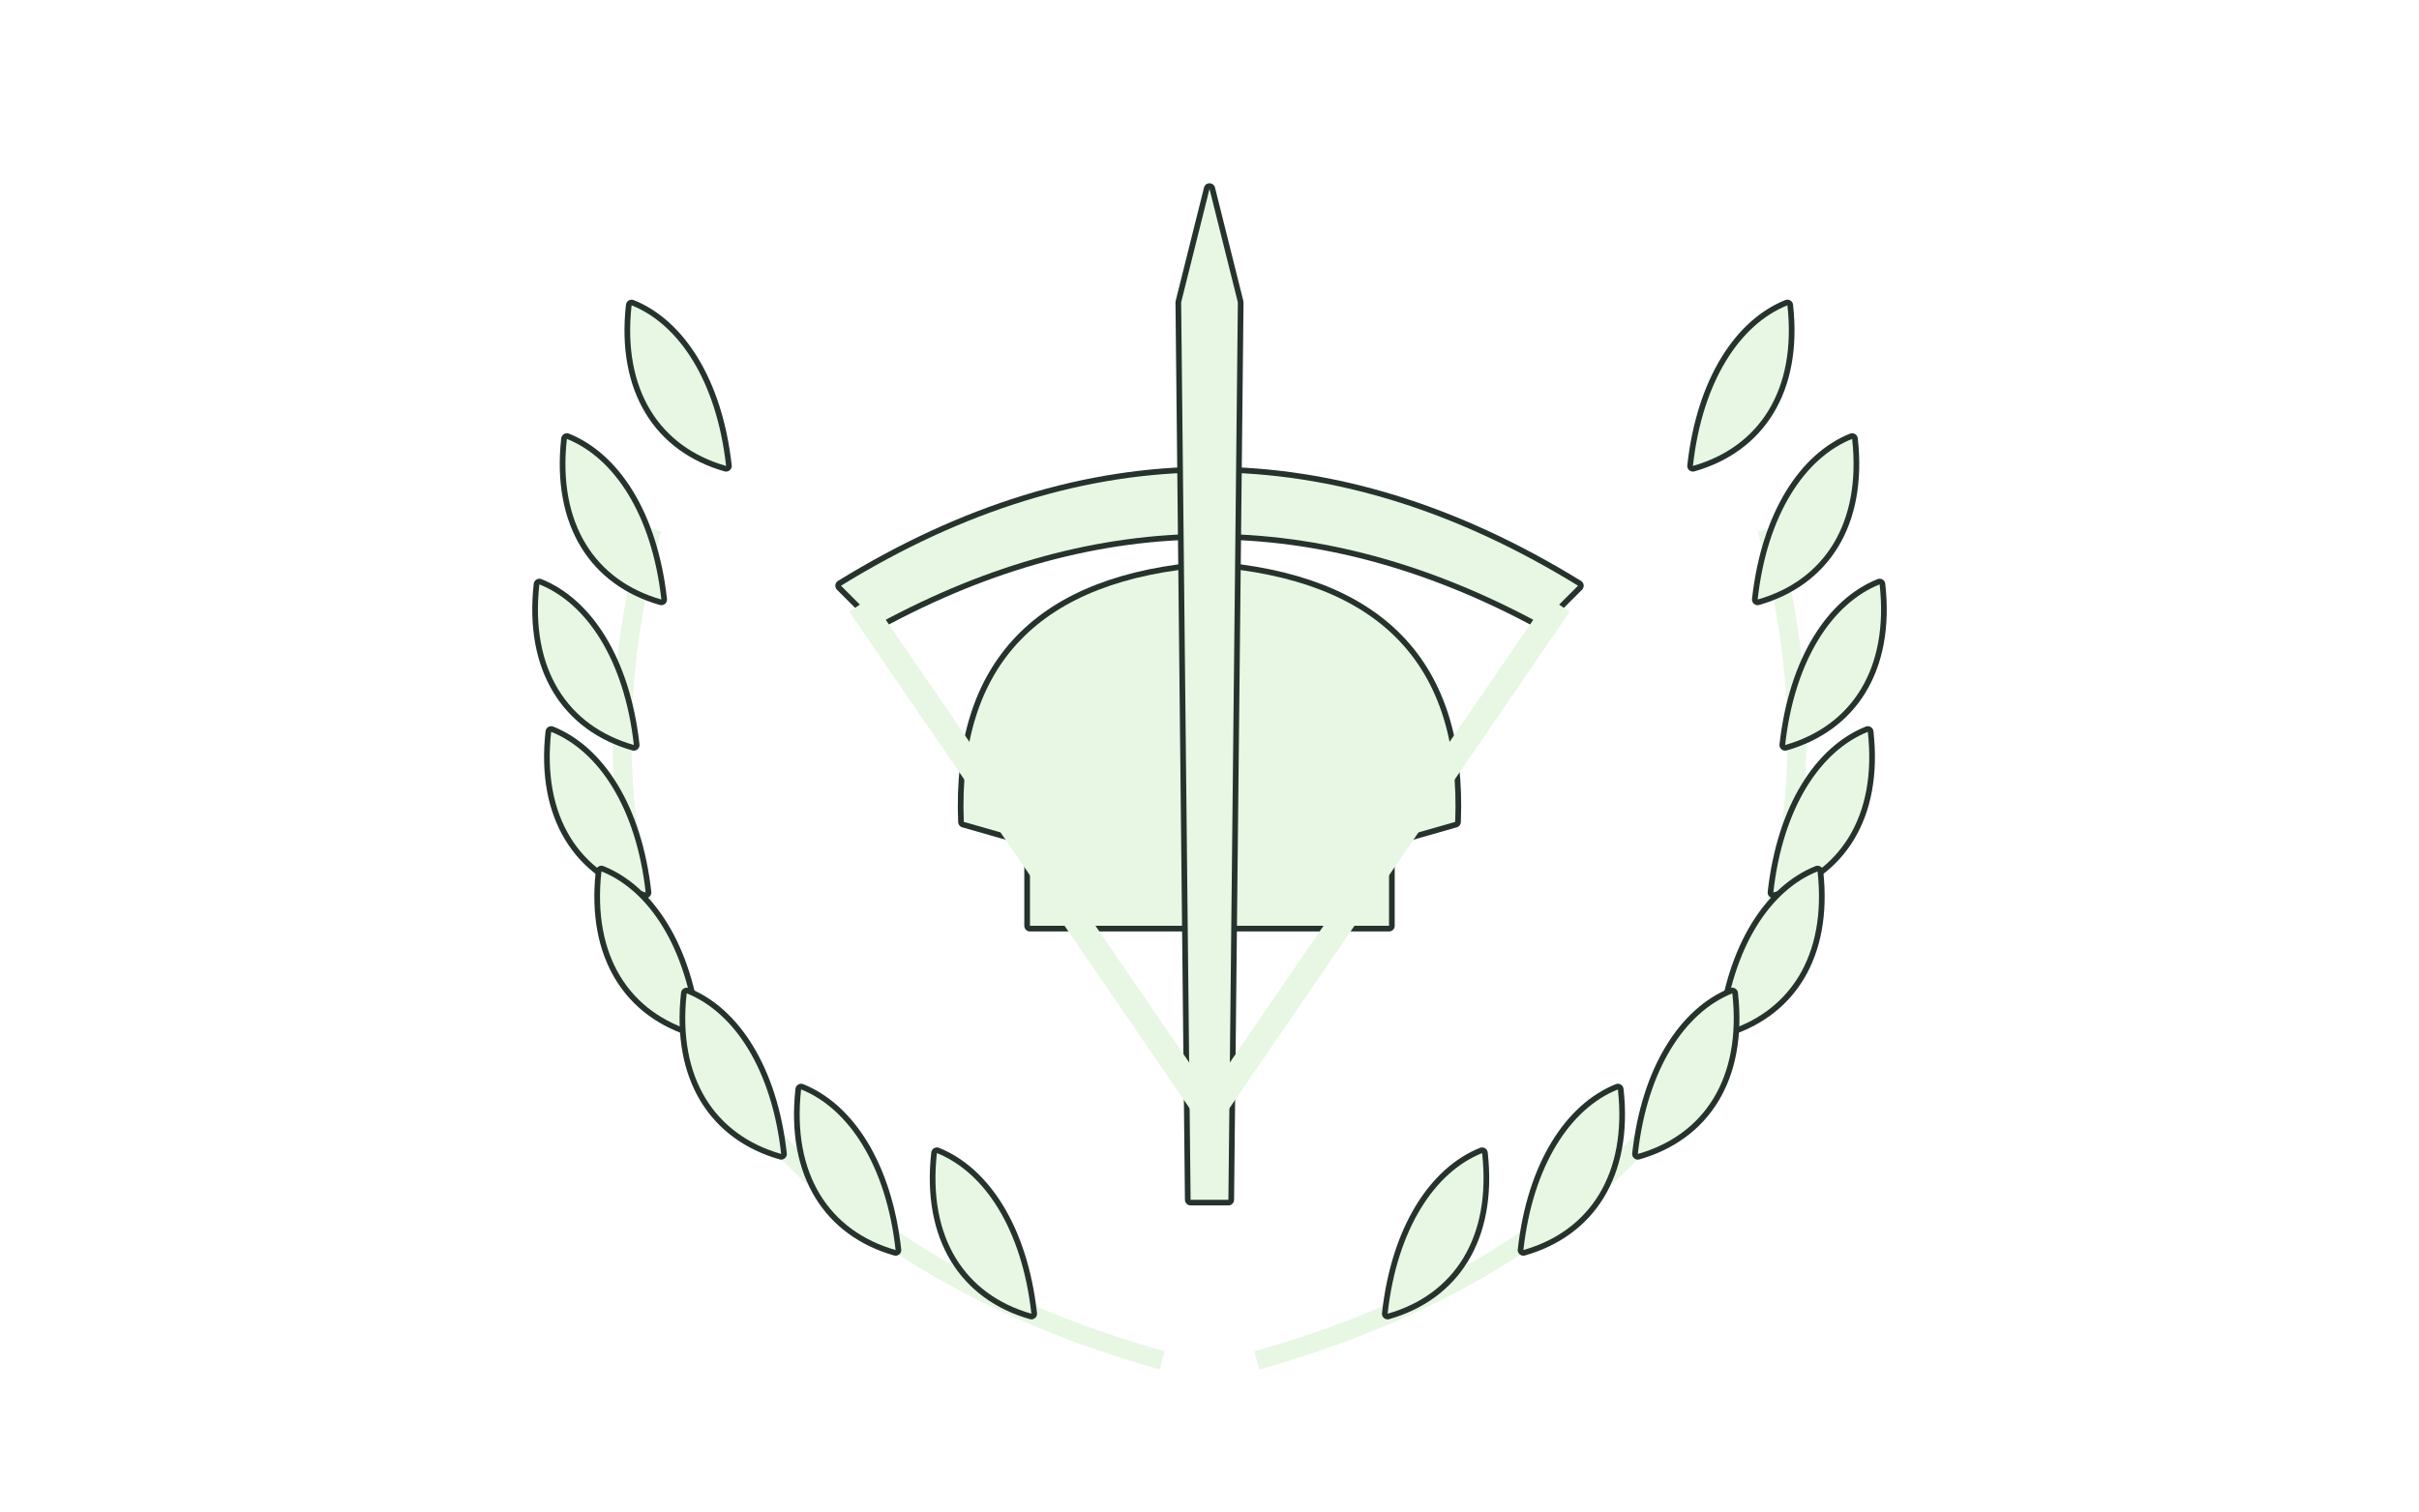
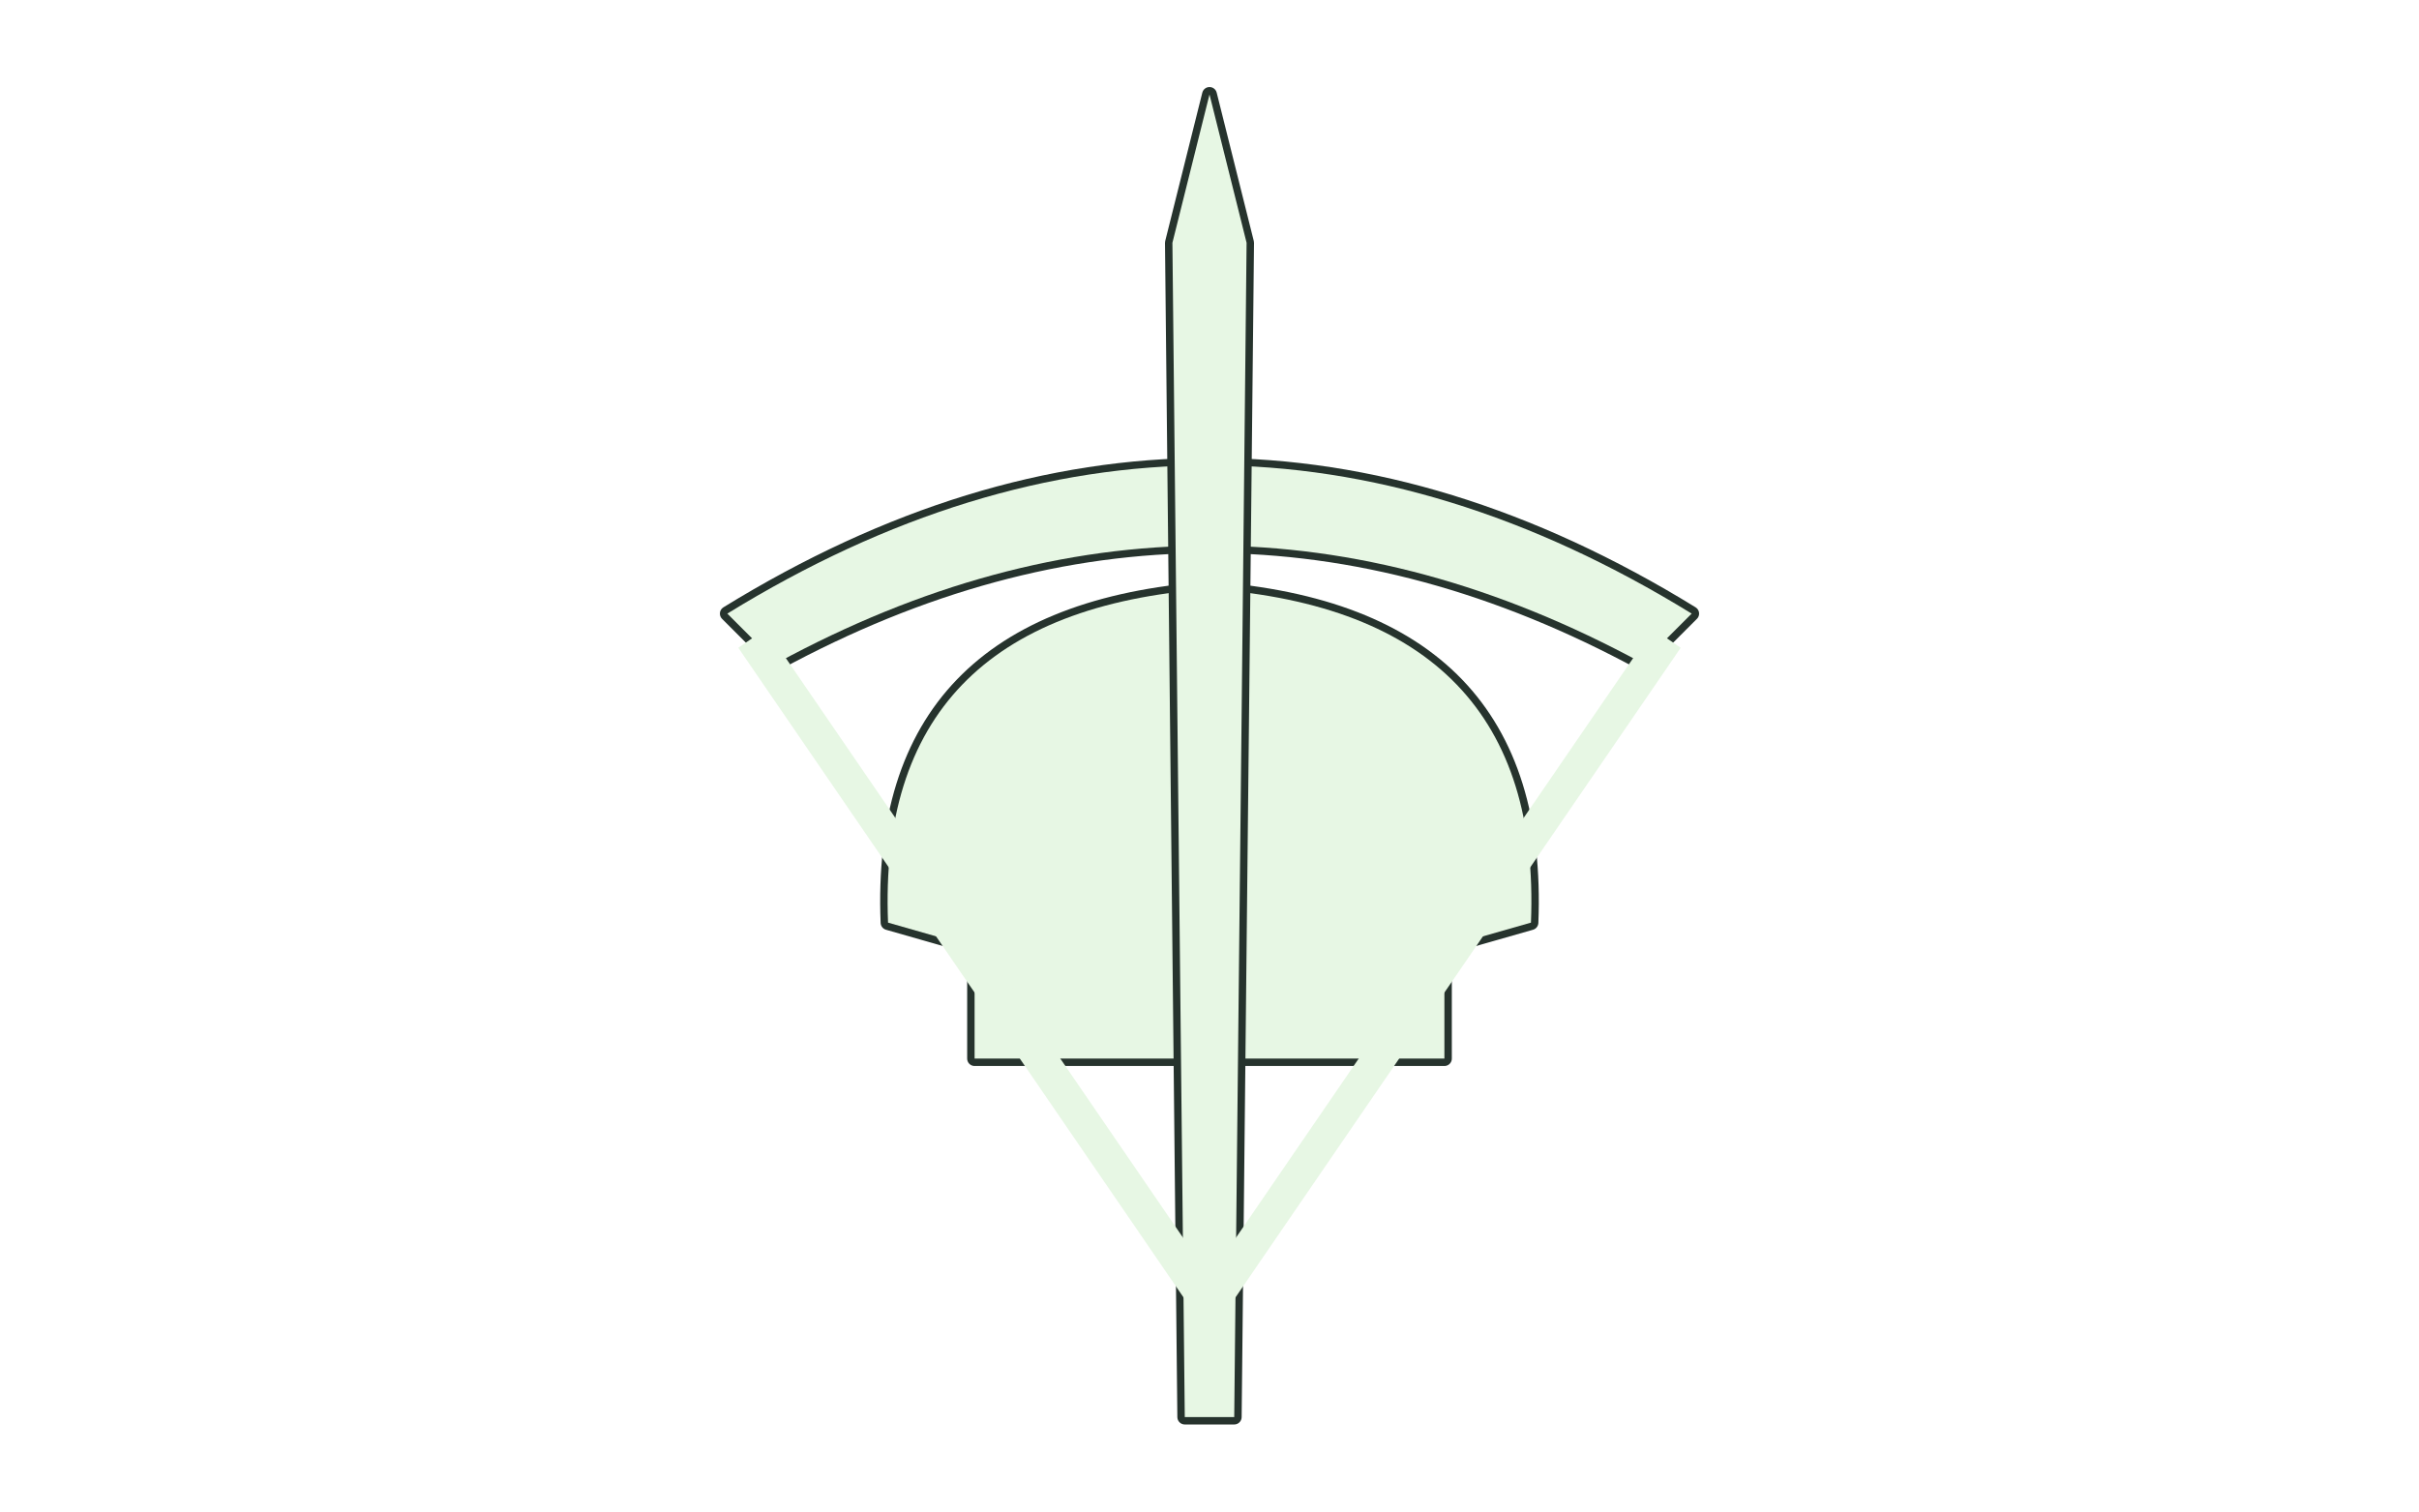
<svg xmlns="http://www.w3.org/2000/svg" width="256" height="160" viewBox="0 0 256 160">
  <g stroke="#26332d" stroke-width="1.2" paint-order="stroke fill" stroke-linejoin="round">
-     <g stroke="#e7f7e4" stroke-width="2" fill="none">
-       <path d="M123 144 C80 132 57 100 69 56 M133 144 C176 132 199 100 187 56" />
+     <g transform="translate(-39.47664 -16.16822) scale(1.308411)">
+       <path d="M102 87 Q101 62 128 60 Q155 62 154 87 L147 89 L147 98 L109 98 L109 89Z" fill="#e7f7e4" />
+       <path d="M89 62 Q128 38 167 62 L163 66 Q128 47 93 66Z" fill="#e7f7e4" />
+       <path d="M125 32 L128 20 L131 32 L130 127 L126 127Z" fill="#e7f7e4" />
+       <path d="M91 64 L128 118 L165 64" stroke="#e7f7e4" stroke-width="2.7" fill="none" />
    </g>
-     <path d="M76.84 49.32 C75.84 40.32 71.84 34.32 66.84 32.32 C65.84 41.32 69.84 47.32 76.84 49.32Z" fill="#e7f7e4" />
-     <path d="M69.99 63.46 C68.99 54.46 64.99 48.46 59.99 46.46 C58.99 55.46 62.99 61.46 69.99 63.46Z" fill="#e7f7e4" />
-     <path d="M67.08 78.86 C66.08 69.86 62.08 63.86 57.08 61.86 C56.08 70.86 60.08 76.86 67.08 78.86Z" fill="#e7f7e4" />
-     <path d="M68.33 94.47 C67.33 85.47 63.33 79.47 58.33 77.47 C57.33 86.47 61.33 92.47 68.33 94.47Z" fill="#e7f7e4" />
-     <path d="M73.65 109.24 C72.65 100.24 68.65 94.24 63.65 92.24 C62.65 101.24 66.65 107.24 73.65 109.24Z" fill="#e7f7e4" />
-     <path d="M82.67 122.15 C81.67 113.15 77.67 107.15 72.67 105.15 C71.67 114.15 75.67 120.15 82.67 122.15Z" fill="#e7f7e4" />
-     <path d="M94.78 132.32 C93.78 123.32 89.78 117.32 84.78 115.32 C83.78 124.32 87.78 130.32 94.78 132.32Z" fill="#e7f7e4" />
-     <path d="M109.15 139.06 C108.15 130.06 104.15 124.06 99.15 122.06 C98.15 131.06 102.15 137.06 109.15 139.06Z" fill="#e7f7e4" />
-     <path d="M179.16 49.32 C180.16 40.32 184.16 34.32 189.16 32.32 C190.16 41.32 186.16 47.32 179.16 49.32Z" fill="#e7f7e4" />
-     <path d="M186.01 63.46 C187.01 54.46 191.01 48.46 196.01 46.46 C197.01 55.46 193.01 61.46 186.01 63.46Z" fill="#e7f7e4" />
-     <path d="M188.92 78.86 C189.92 69.86 193.92 63.86 198.92 61.86 C199.92 70.86 195.92 76.86 188.92 78.86Z" fill="#e7f7e4" />
-     <path d="M187.67 94.47 C188.67 85.47 192.67 79.47 197.67 77.47 C198.67 86.47 194.67 92.47 187.67 94.47Z" fill="#e7f7e4" />
-     <path d="M182.35 109.24 C183.35 100.24 187.35 94.24 192.35 92.24 C193.35 101.24 189.35 107.24 182.35 109.24Z" fill="#e7f7e4" />
-     <path d="M173.33 122.15 C174.33 113.15 178.33 107.15 183.33 105.15 C184.33 114.15 180.33 120.15 173.33 122.15Z" fill="#e7f7e4" />
-     <path d="M161.22 132.32 C162.22 123.32 166.22 117.32 171.22 115.32 C172.22 124.32 168.22 130.32 161.22 132.32Z" fill="#e7f7e4" />
-     <path d="M146.85 139.06 C147.85 130.06 151.85 124.06 156.85 122.06 C157.85 131.06 153.85 137.06 146.85 139.06Z" fill="#e7f7e4" />
-     <path d="M102 87 Q101 62 128 60 Q155 62 154 87 L147 89 L147 98 L109 98 L109 89Z" fill="#e7f7e4" />
-     <path d="M89 62 Q128 38 167 62 L163 66 Q128 47 93 66Z" fill="#e7f7e4" />
-     <path d="M125 32 L128 20 L131 32 L130 127 L126 127Z" fill="#e7f7e4" />
-     <path d="M91 64 L128 118 L165 64" stroke="#e7f7e4" stroke-width="2.7" fill="none" />
  </g>
</svg>
